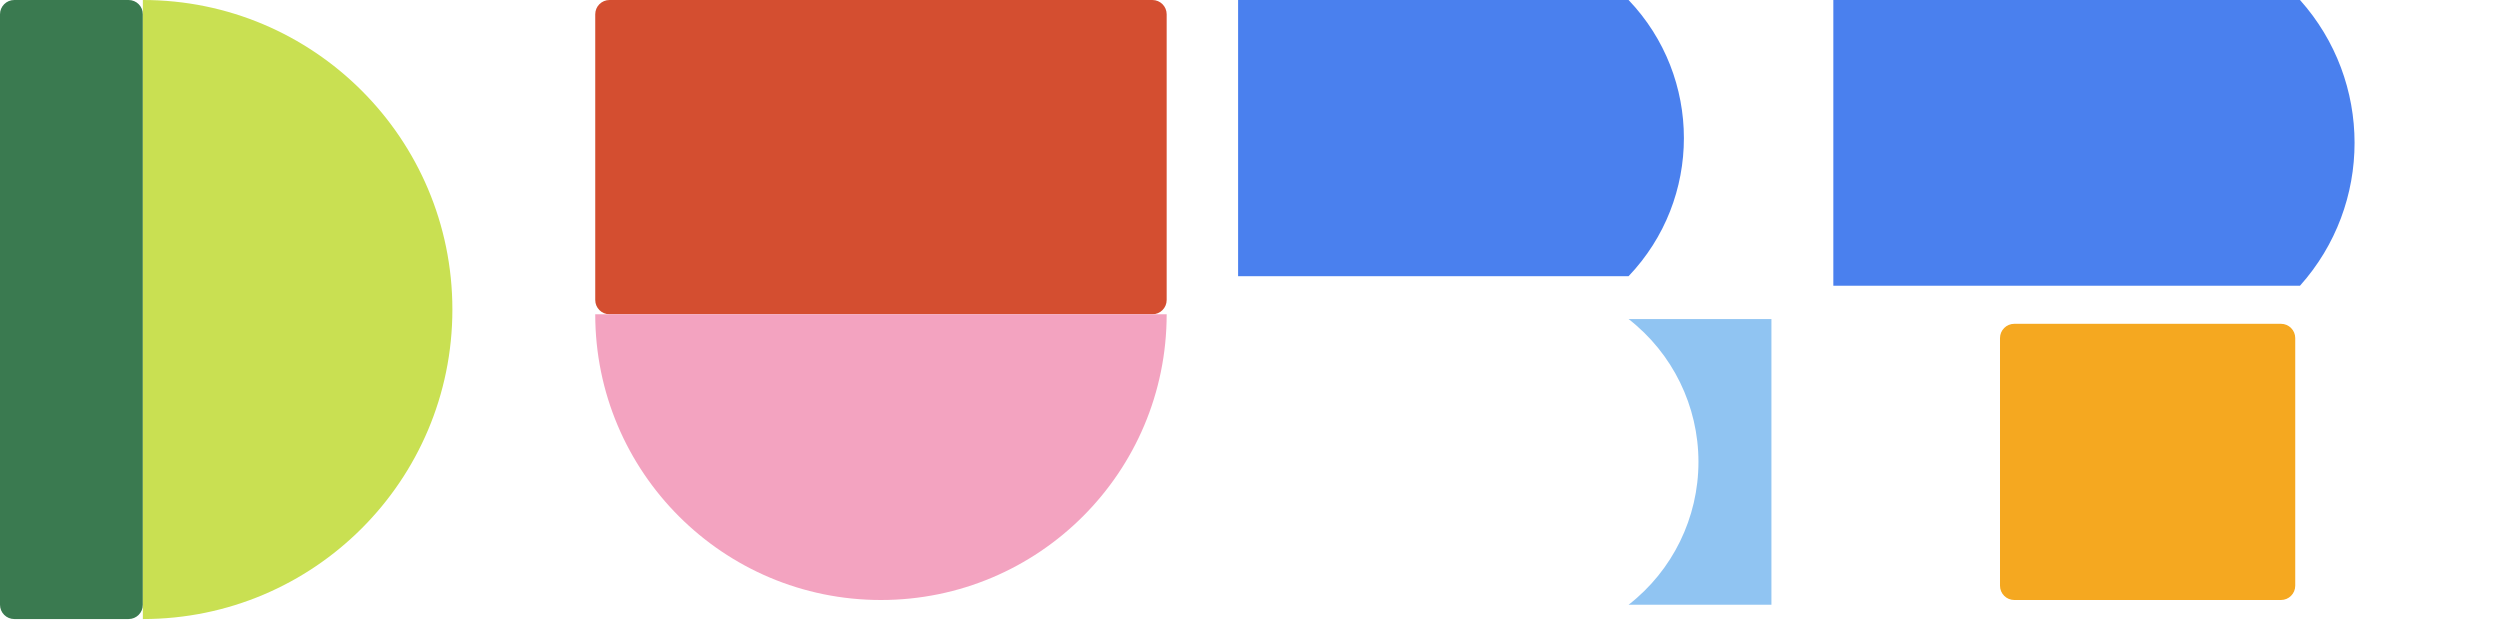
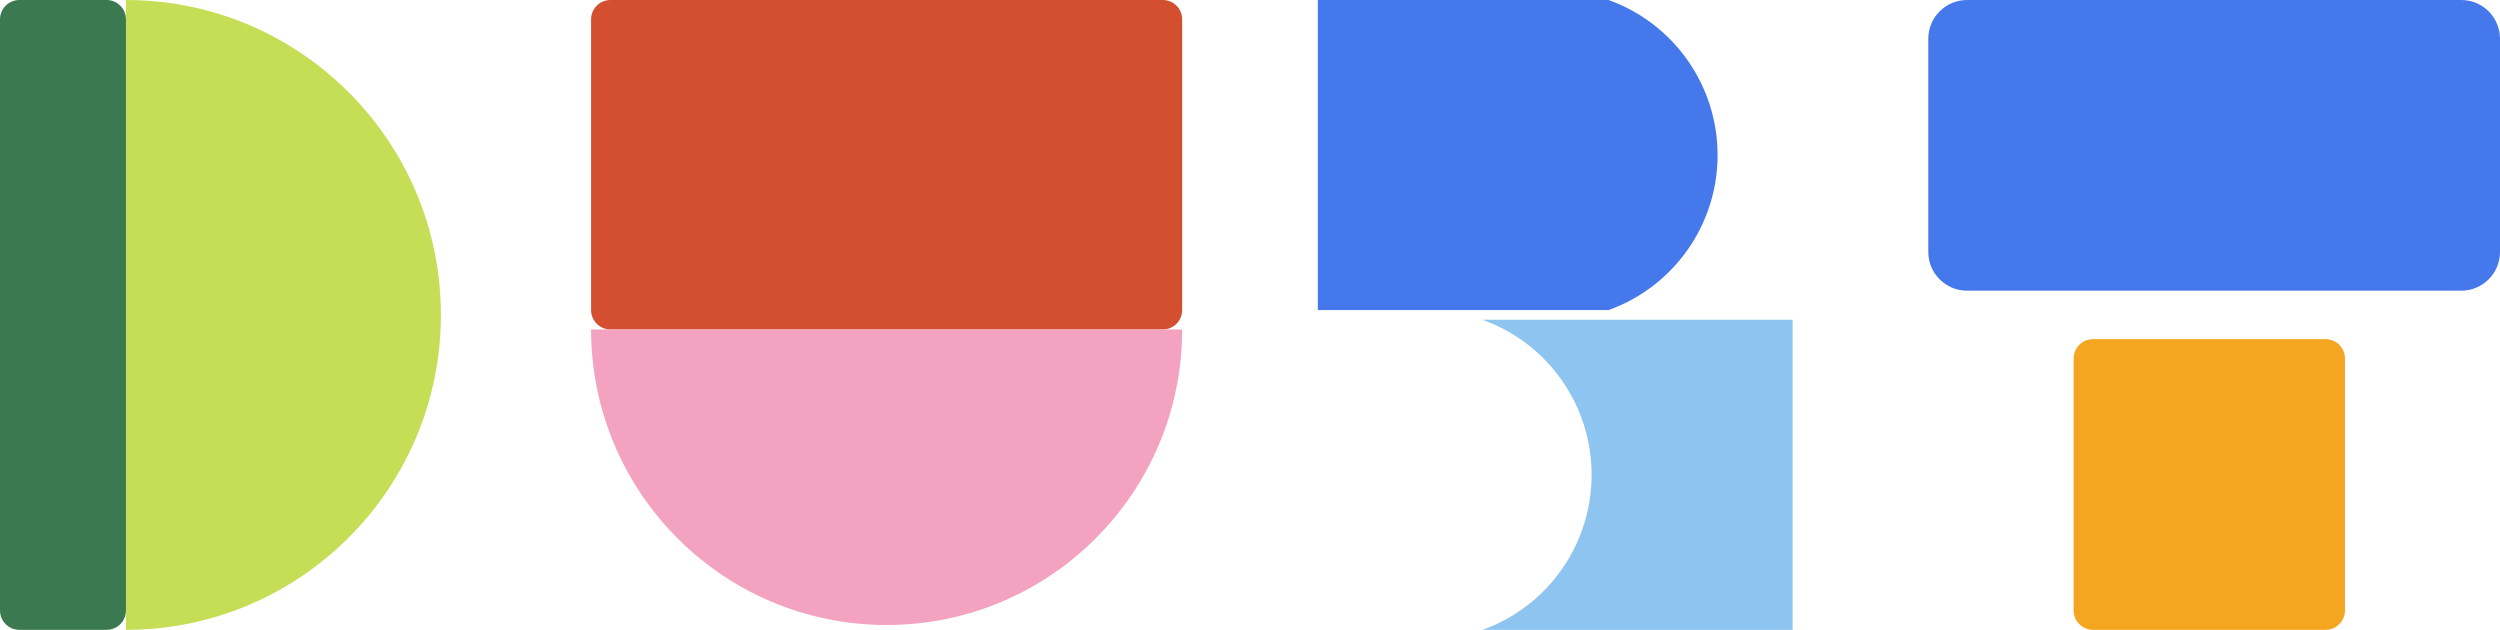
- <svg xmlns="http://www.w3.org/2000/svg" viewBox="0 0 525 130" fill="none">
-   <rect x="0" y="0" width="30" height="130" rx="3" fill="#3A7A50" />
-   <path d="M30,0 A65,65 0 0,1 30,130 Z" fill="#C9E052" />
-   <rect x="125" y="0" width="120" height="66" rx="3" fill="#D44E30" />
-   <path d="M125,66 A60,60 0 0,0 245,66 Z" fill="#F3A3C0" />
-   <path d="M260,0 L342,0 A42,42 0 0,1 342,58 L260,58 Z" fill="#4A80EE" />
-   <path d="M342,67 L372,67 L372,127 L342,127 A38,38 0 0,0 342,67 Z" fill="#90C4F2" />
-   <path d="M385,0 L483,0 A45,45 0 0,1 483,60 L385,60 Z" fill="#4A80EE" />
-   <rect x="420" y="68" width="62" height="58" rx="3" fill="#F5A820" />
+ <svg xmlns="http://www.w3.org/2000/svg" viewBox="0 0 516 130" fill="none">
+   <rect x="0" y="0" width="26" height="130" rx="4" fill="#3B7A50" />
+   <path d="M26,0 A65,65 0 0,1 26,130 Z" fill="#C5DE55" />
+   <rect x="122" y="0" width="122" height="68" rx="4" fill="#D44E30" />
+   <path d="M122,68 A61,61 0 0,0 244,68 Z" fill="#F3A3C0" />
+   <path d="M272,0 L332,0 A34,34 0 0,1 332,64 L272,64 Z" fill="#4579EB" />
+   <path d="M306,66 L370,66 L370,130 L306,130 A34,34 0 0,0 306,66 Z" fill="#8DC4F0" />
+   <rect x="398" y="0" width="118" height="60" rx="8" fill="#4579EB" />
+   <rect x="428" y="70" width="56" height="60" rx="4" fill="#F5A621" />
</svg>
